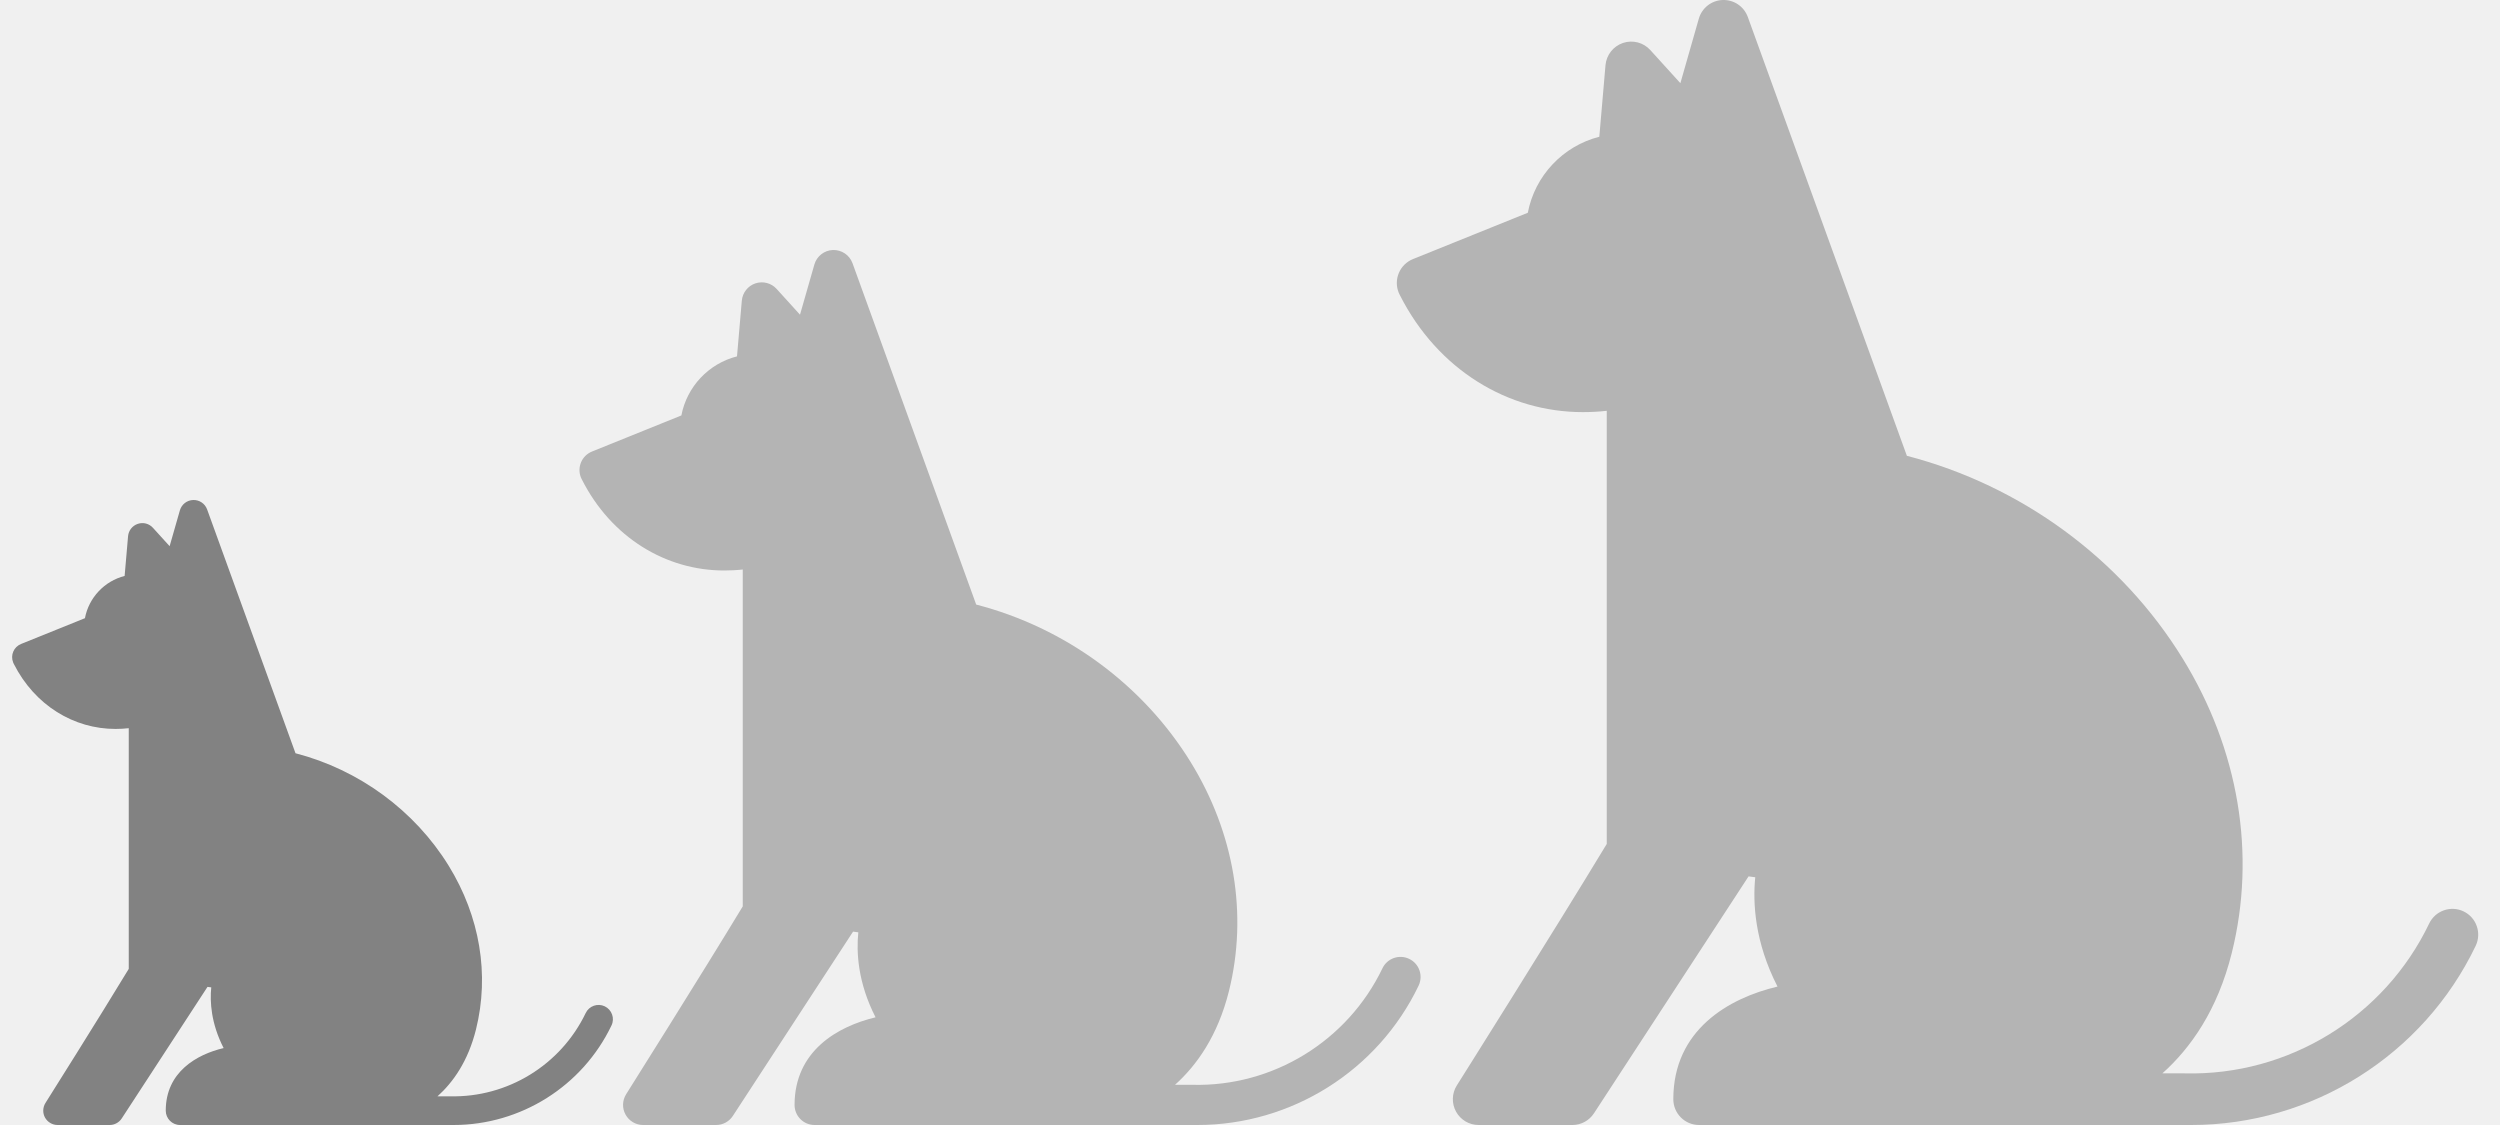
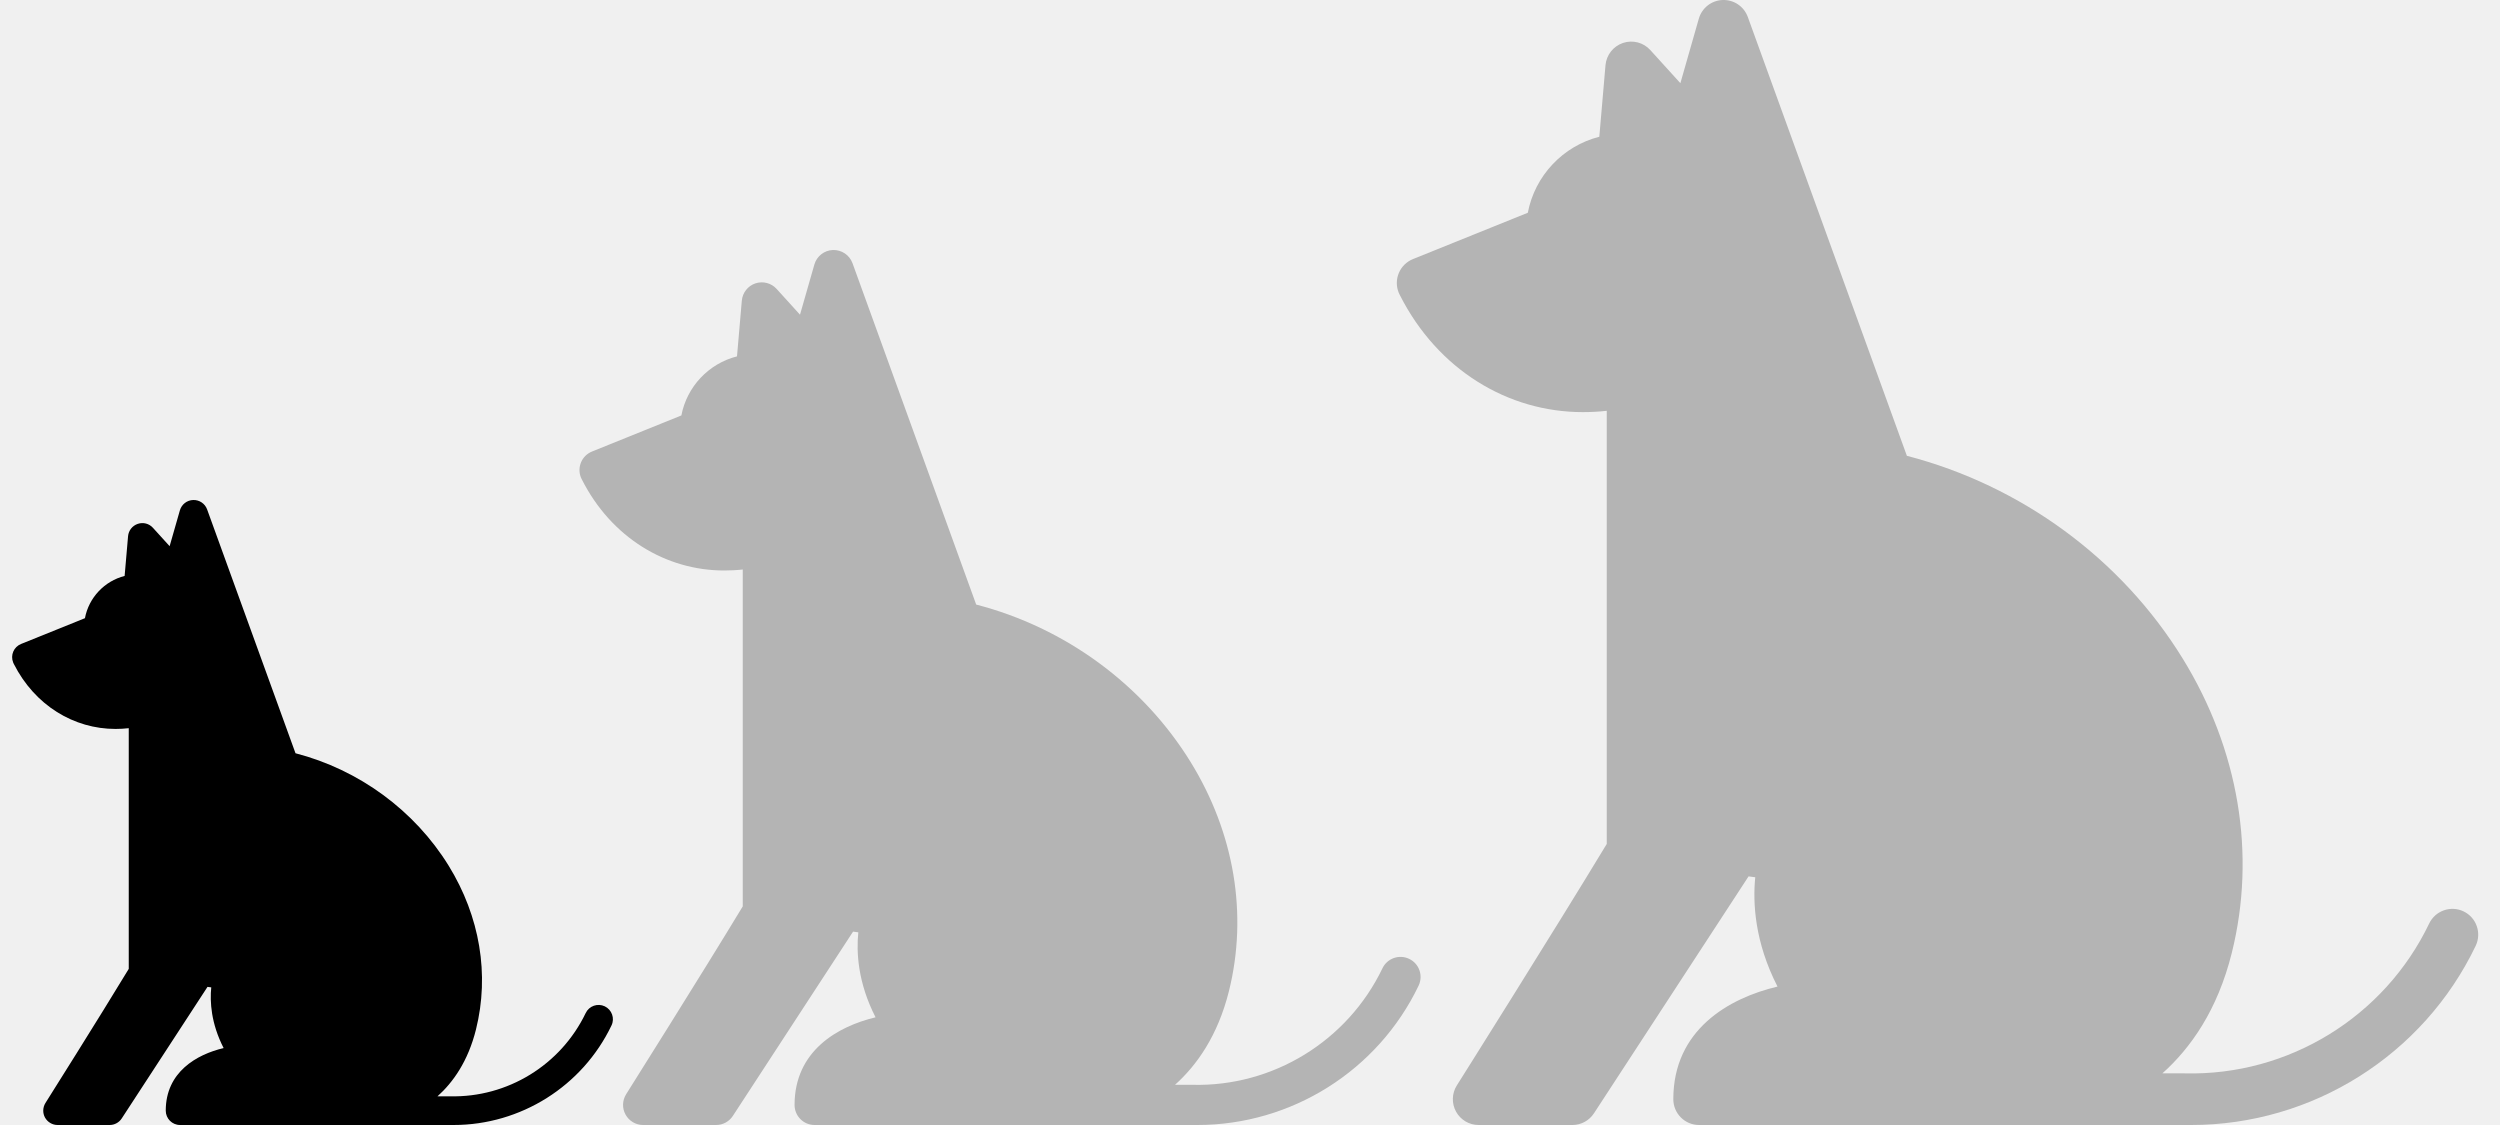
<svg xmlns="http://www.w3.org/2000/svg" width="40" height="18" viewBox="0 0 40 18" fill="none">
  <g clip-path="url(#clip0_3724_11109)">
    <path d="M22.608 4.145L24.445 3.404C24.558 2.81 25.009 2.335 25.589 2.188L25.688 1.042C25.703 0.879 25.812 0.74 25.968 0.687C26.123 0.635 26.295 0.679 26.405 0.801L26.886 1.331L27.181 0.299C27.23 0.127 27.384 0.006 27.563 -0C27.742 -0.006 27.904 0.103 27.965 0.272L30.51 7.293C32.341 7.769 33.94 8.94 34.922 10.535C35.822 11.995 36.101 13.668 35.709 15.245C35.48 16.168 35.044 16.775 34.599 17.173H34.949C34.953 17.173 34.956 17.174 34.959 17.174C36.615 17.214 38.15 16.272 38.867 14.776C38.965 14.571 39.212 14.484 39.417 14.582C39.623 14.681 39.709 14.927 39.611 15.133C38.772 16.885 36.995 18 35.06 18C35.022 18 27.185 18 27.185 18C26.957 18 26.773 17.815 26.773 17.587C26.773 16.477 27.658 15.971 28.44 15.785C28.075 15.073 28.043 14.446 28.084 14.036L27.977 14.022L25.504 17.812C25.428 17.929 25.298 18 25.159 18H23.658C23.507 18 23.369 17.918 23.297 17.787C23.224 17.655 23.229 17.494 23.309 17.367C23.325 17.342 24.875 14.881 25.708 13.503V6.573C25.585 6.587 25.447 6.594 25.326 6.594C24.129 6.594 23.004 5.919 22.398 4.722C22.397 4.721 22.382 4.688 22.379 4.682C22.294 4.471 22.396 4.23 22.608 4.145Z" fill="#B4B4B4" />
  </g>
  <g clip-path="url(#clip1_3724_11109)">
    <path d="M9.473 7.224L10.902 6.647C10.99 6.186 11.34 5.816 11.792 5.702L11.869 4.811C11.88 4.684 11.965 4.575 12.086 4.534C12.207 4.494 12.341 4.528 12.426 4.623L12.8 5.035L13.03 4.232C13.068 4.099 13.188 4.005 13.327 4C13.466 3.996 13.592 4.08 13.64 4.211L15.619 9.673C17.044 10.042 18.287 10.954 19.051 12.194C19.75 13.329 19.968 14.631 19.663 15.858C19.484 16.575 19.146 17.047 18.8 17.357H19.072C19.075 17.357 19.077 17.357 19.08 17.357C20.368 17.389 21.561 16.656 22.119 15.493C22.195 15.333 22.387 15.265 22.547 15.342C22.707 15.418 22.774 15.61 22.698 15.77C22.045 17.132 20.663 18 19.158 18C19.128 18 13.033 18 13.033 18C12.856 18 12.713 17.856 12.713 17.679C12.713 16.815 13.401 16.422 14.009 16.277C13.725 15.723 13.7 15.236 13.733 14.917L13.649 14.906L11.726 17.854C11.667 17.945 11.566 18 11.457 18H10.29C10.173 18 10.065 17.936 10.009 17.834C9.952 17.732 9.956 17.607 10.018 17.508C10.03 17.488 11.236 15.574 11.884 14.502V9.112C11.789 9.123 11.682 9.128 11.587 9.128C10.656 9.128 9.781 8.603 9.31 7.672C9.309 7.672 9.297 7.646 9.295 7.641C9.229 7.477 9.308 7.29 9.473 7.224Z" fill="#B4B4B4" />
  </g>
  <g clip-path="url(#clip2_3724_11109)">
-     <path d="M0.338 10.303L1.359 9.891C1.421 9.561 1.672 9.297 1.994 9.215L2.049 8.579C2.057 8.488 2.118 8.411 2.204 8.382C2.291 8.352 2.386 8.377 2.447 8.445L2.714 8.739L2.878 8.166C2.906 8.07 2.991 8.003 3.091 8C3.19 7.997 3.28 8.057 3.314 8.151L4.728 12.052C5.745 12.316 6.633 12.967 7.179 13.852C7.679 14.664 7.834 15.593 7.616 16.47C7.489 16.982 7.247 17.319 7 17.541H7.194C7.196 17.541 7.198 17.541 7.2 17.541C8.12 17.563 8.972 17.04 9.371 16.209C9.425 16.095 9.562 16.047 9.676 16.101C9.79 16.156 9.839 16.293 9.784 16.407C9.318 17.38 8.331 18 7.256 18C7.234 18 2.881 18 2.881 18C2.754 18 2.652 17.897 2.652 17.77C2.652 17.154 3.144 16.872 3.578 16.769C3.375 16.373 3.357 16.025 3.38 15.798L3.32 15.79L1.947 17.896C1.905 17.96 1.832 18 1.755 18H0.921C0.838 18 0.761 17.954 0.72 17.881C0.68 17.808 0.683 17.719 0.727 17.648C0.736 17.634 1.597 16.267 2.06 15.502V11.651C1.992 11.659 1.915 11.663 1.848 11.663C1.183 11.663 0.558 11.288 0.221 10.623C0.221 10.622 0.212 10.604 0.211 10.601C0.163 10.483 0.22 10.35 0.338 10.303Z" fill="#828282" />
+     <path d="M0.338 10.303L1.359 9.891C1.421 9.561 1.672 9.297 1.994 9.215L2.049 8.579C2.057 8.488 2.118 8.411 2.204 8.382C2.291 8.352 2.386 8.377 2.447 8.445L2.714 8.739L2.878 8.166C2.906 8.07 2.991 8.003 3.091 8C3.19 7.997 3.28 8.057 3.314 8.151L4.728 12.052C5.745 12.316 6.633 12.967 7.179 13.852C7.679 14.664 7.834 15.593 7.616 16.47C7.489 16.982 7.247 17.319 7 17.541H7.194C7.196 17.541 7.198 17.541 7.2 17.541C8.12 17.563 8.972 17.04 9.371 16.209C9.425 16.095 9.562 16.047 9.676 16.101C9.79 16.156 9.839 16.293 9.784 16.407C9.318 17.38 8.331 18 7.256 18C7.234 18 2.881 18 2.881 18C2.754 18 2.652 17.897 2.652 17.77C2.652 17.154 3.144 16.872 3.578 16.769C3.375 16.373 3.357 16.025 3.38 15.798L3.32 15.79L1.947 17.896C1.905 17.96 1.832 18 1.755 18H0.921C0.838 18 0.761 17.954 0.72 17.881C0.68 17.808 0.683 17.719 0.727 17.648C0.736 17.634 1.597 16.267 2.06 15.502V11.651C1.992 11.659 1.915 11.663 1.848 11.663C1.183 11.663 0.558 11.288 0.221 10.623C0.221 10.622 0.212 10.604 0.211 10.601C0.163 10.483 0.22 10.35 0.338 10.303Z" fill="currentColor" />
  </g>
  <defs>
    <clipPath id="clip0_3724_11109">
      <rect width="18" height="18" fill="white" transform="matrix(-1 0 0 1 40 0)" />
    </clipPath>
    <clipPath id="clip1_3724_11109">
      <rect width="14" height="14" fill="white" transform="matrix(-1 0 0 1 23 4)" />
    </clipPath>
    <clipPath id="clip2_3724_11109">
      <rect width="10" height="10" fill="white" transform="matrix(-1 0 0 1 10 8)" />
    </clipPath>
  </defs>
</svg>
